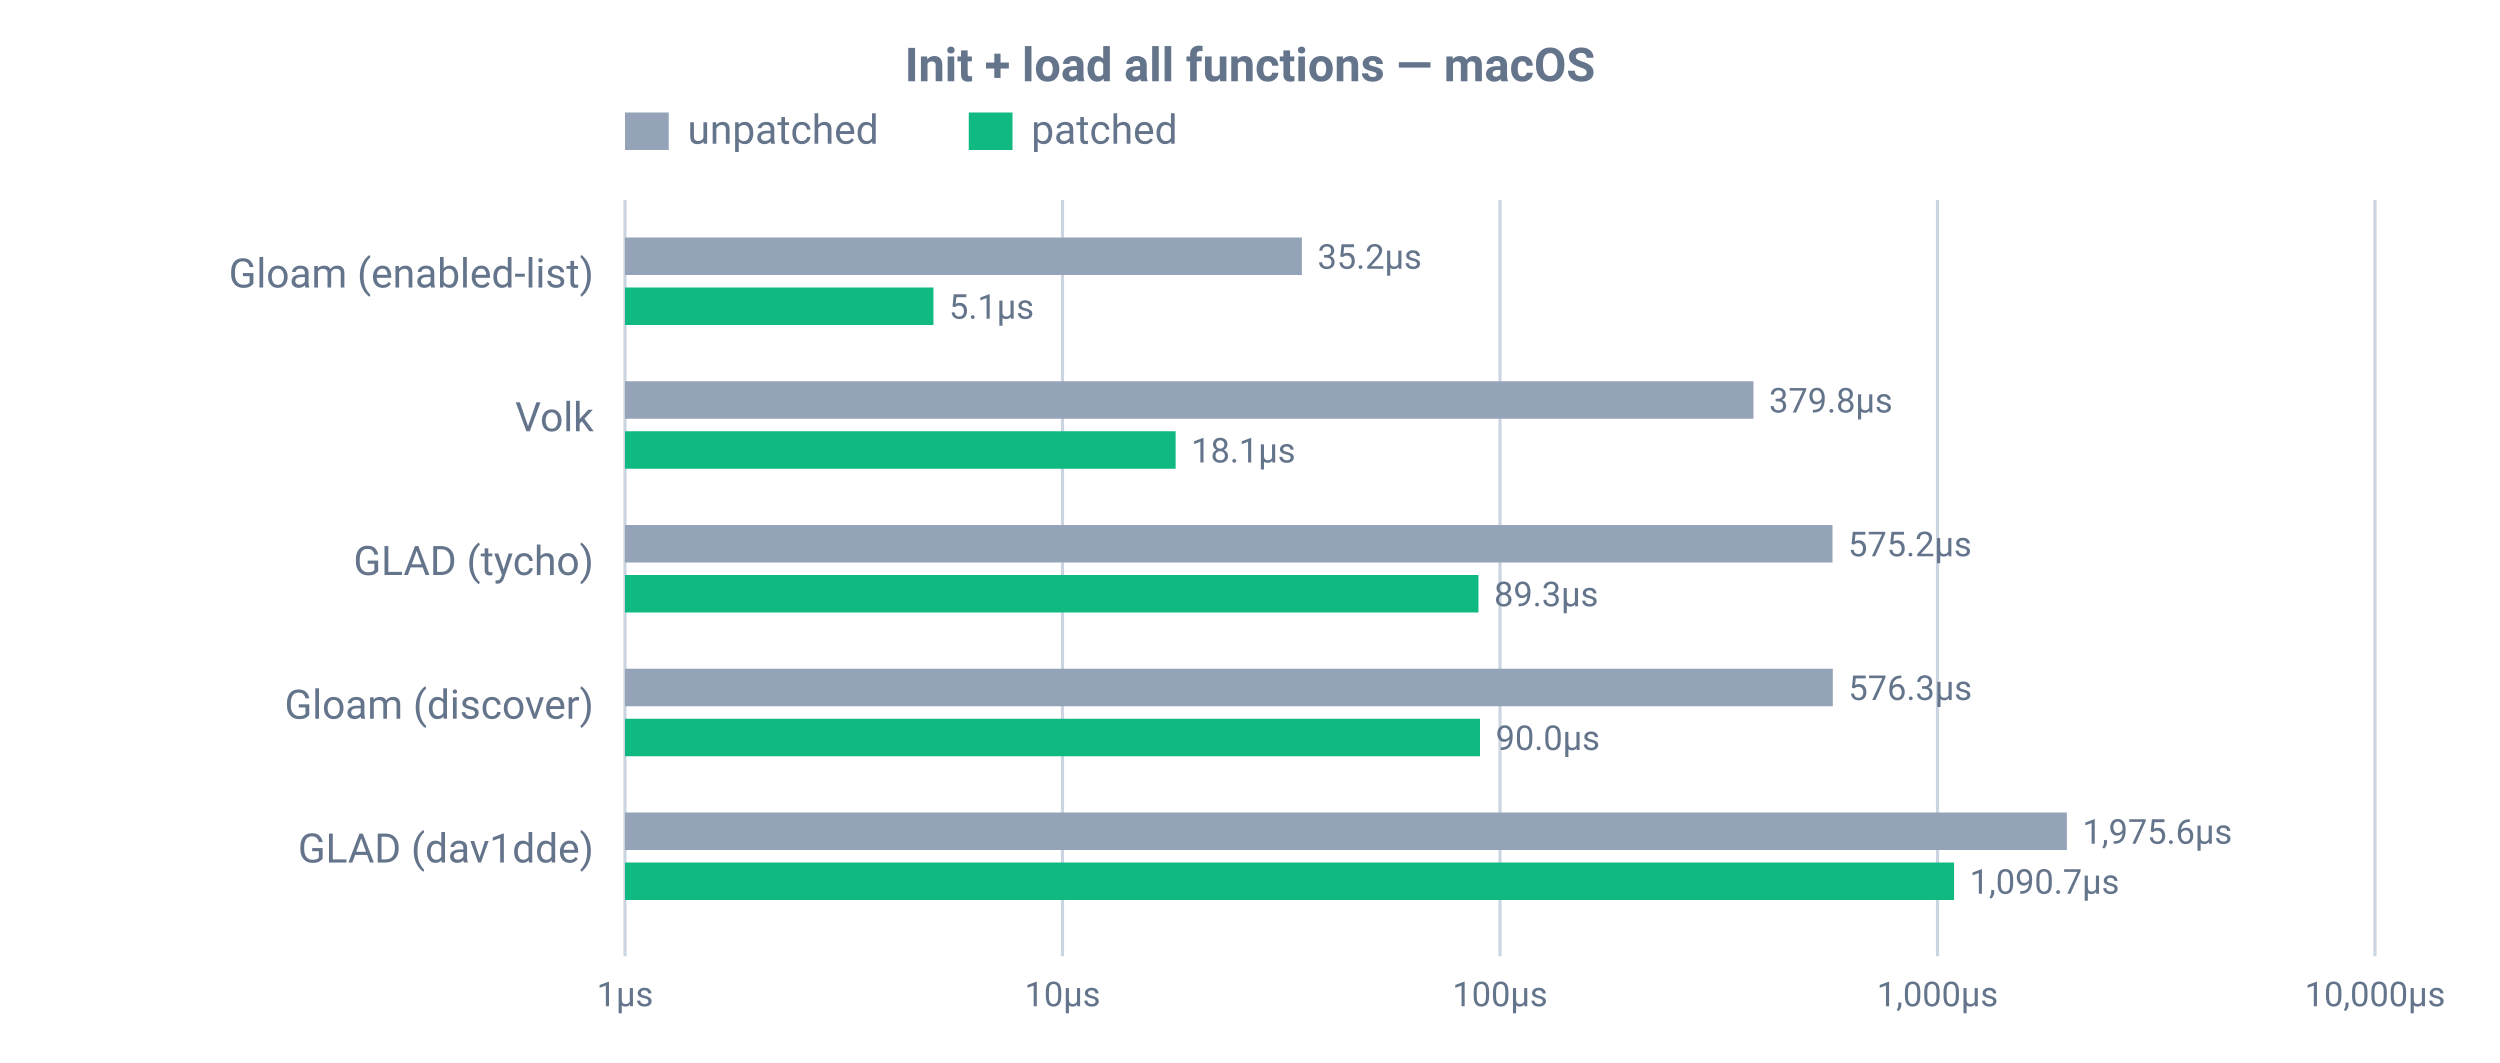
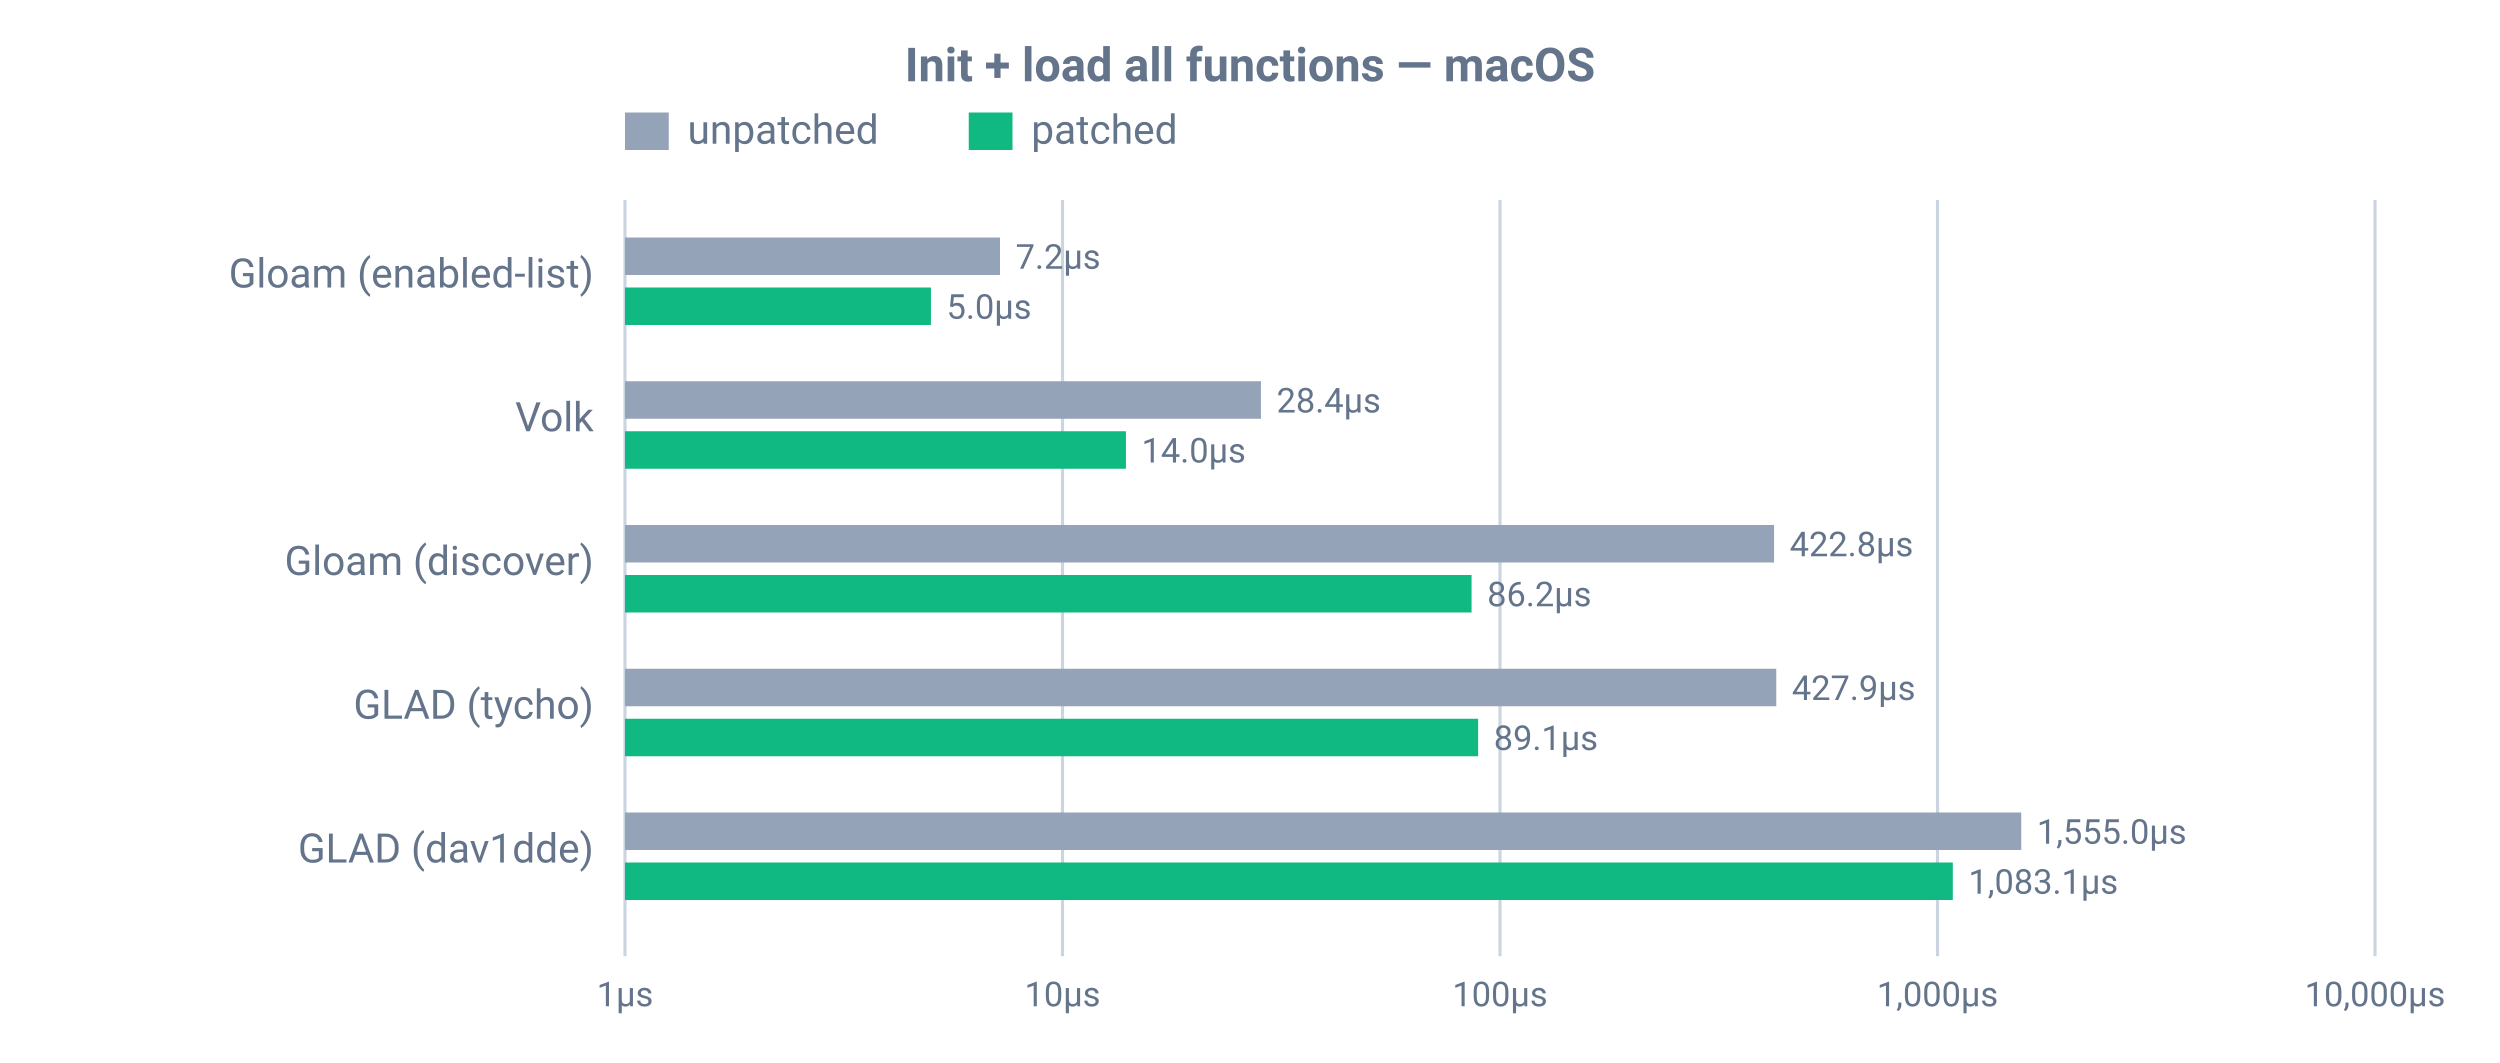
<svg xmlns="http://www.w3.org/2000/svg" viewBox="0 0 800 340" font-family="system-ui, -apple-system, Segoe UI, Roboto, sans-serif" font-size="13">
  <text x="400" y="26" text-anchor="middle" font-size="15" font-weight="600" fill="#64748b">Init + load all functions — macOS</text>
  <rect x="200" y="36" width="14" height="12" fill="#94a3b8" />
  <text x="220" y="46" fill="#64748b">unpatched</text>
  <rect x="310" y="36" width="14" height="12" fill="#10b981" />
  <text x="330" y="46" fill="#64748b">patched</text>
  <line x1="200.0" y1="64" x2="200.0" y2="306" stroke="#cbd5e1" stroke-width="1" />
  <text x="200.0" y="322" text-anchor="middle" fill="#64748b" font-size="11">1µs</text>
  <line x1="340.0" y1="64" x2="340.0" y2="306" stroke="#cbd5e1" stroke-width="1" />
  <text x="340.0" y="322" text-anchor="middle" fill="#64748b" font-size="11">10µs</text>
  <line x1="480.0" y1="64" x2="480.0" y2="306" stroke="#cbd5e1" stroke-width="1" />
  <text x="480.0" y="322" text-anchor="middle" fill="#64748b" font-size="11">100µs</text>
  <line x1="620.0" y1="64" x2="620.0" y2="306" stroke="#cbd5e1" stroke-width="1" />
  <text x="620.0" y="322" text-anchor="middle" fill="#64748b" font-size="11">1,000µs</text>
  <line x1="760.0" y1="64" x2="760.0" y2="306" stroke="#cbd5e1" stroke-width="1" />
  <text x="760.0" y="322" text-anchor="middle" fill="#64748b" font-size="11">10,000µs</text>
  <text x="190" y="92" text-anchor="end" fill="#64748b">Gloam (enabled-list)</text>
-   <rect x="200" y="76" width="216.6" height="12" fill="#94a3b8" />
-   <text x="421.6" y="86" fill="#64748b" font-size="11">35.2µs</text>
-   <rect x="200" y="92" width="98.7" height="12" fill="#10b981" />
-   <text x="303.7" y="102" fill="#64748b" font-size="11">5.1µs</text>
+   <rect x="200" y="76" width="120.0" height="12" fill="#94a3b8" />
+   <text x="325.0" y="86" fill="#64748b" font-size="11">7.2µs</text>
+   <rect x="200" y="92" width="97.9" height="12" fill="#10b981" />
+   <text x="302.9" y="102" fill="#64748b" font-size="11">5.0µs</text>
  <text x="190" y="138" text-anchor="end" fill="#64748b">Volk</text>
-   <rect x="200" y="122" width="361.1" height="12" fill="#94a3b8" />
-   <text x="566.1" y="132" fill="#64748b" font-size="11">379.8µs</text>
-   <rect x="200" y="138" width="176.2" height="12" fill="#10b981" />
-   <text x="381.2" y="148" fill="#64748b" font-size="11">18.1µs</text>
-   <text x="190" y="184" text-anchor="end" fill="#64748b">GLAD (tycho)</text>
-   <rect x="200" y="168" width="386.4" height="12" fill="#94a3b8" />
-   <text x="591.4" y="178" fill="#64748b" font-size="11">575.2µs</text>
-   <rect x="200" y="184" width="273.1" height="12" fill="#10b981" />
-   <text x="478.1" y="194" fill="#64748b" font-size="11">89.3µs</text>
-   <text x="190" y="230" text-anchor="end" fill="#64748b">Gloam (discover)</text>
-   <rect x="200" y="214" width="386.5" height="12" fill="#94a3b8" />
-   <text x="591.5" y="224" fill="#64748b" font-size="11">576.3µs</text>
-   <rect x="200" y="230" width="273.6" height="12" fill="#10b981" />
-   <text x="478.6" y="240" fill="#64748b" font-size="11">90.0µs</text>
+   <rect x="200" y="122" width="203.5" height="12" fill="#94a3b8" />
+   <text x="408.5" y="132" fill="#64748b" font-size="11">28.4µs</text>
+   <rect x="200" y="138" width="160.3" height="12" fill="#10b981" />
+   <text x="365.3" y="148" fill="#64748b" font-size="11">14.0µs</text>
+   <text x="190" y="184" text-anchor="end" fill="#64748b">Gloam (discover)</text>
+   <rect x="200" y="168" width="367.7" height="12" fill="#94a3b8" />
+   <text x="572.7" y="178" fill="#64748b" font-size="11">422.8µs</text>
+   <rect x="200" y="184" width="270.9" height="12" fill="#10b981" />
+   <text x="475.9" y="194" fill="#64748b" font-size="11">86.2µs</text>
+   <text x="190" y="230" text-anchor="end" fill="#64748b">GLAD (tycho)</text>
+   <rect x="200" y="214" width="368.4" height="12" fill="#94a3b8" />
+   <text x="573.4" y="224" fill="#64748b" font-size="11">427.9µs</text>
+   <rect x="200" y="230" width="273.0" height="12" fill="#10b981" />
+   <text x="478.0" y="240" fill="#64748b" font-size="11">89.1µs</text>
  <text x="190" y="276" text-anchor="end" fill="#64748b">GLAD (dav1dde)</text>
-   <rect x="200" y="260" width="461.4" height="12" fill="#94a3b8" />
-   <text x="666.4" y="270" fill="#64748b" font-size="11">1,975.6µs</text>
-   <rect x="200" y="276" width="425.3" height="12" fill="#10b981" />
-   <text x="630.3" y="286" fill="#64748b" font-size="11">1,090.7µs</text>
+   <rect x="200" y="260" width="446.8" height="12" fill="#94a3b8" />
+   <text x="651.8" y="270" fill="#64748b" font-size="11">1,555.0µs</text>
+   <rect x="200" y="276" width="424.9" height="12" fill="#10b981" />
+   <text x="629.9" y="286" fill="#64748b" font-size="11">1,083.1µs</text>
</svg>
